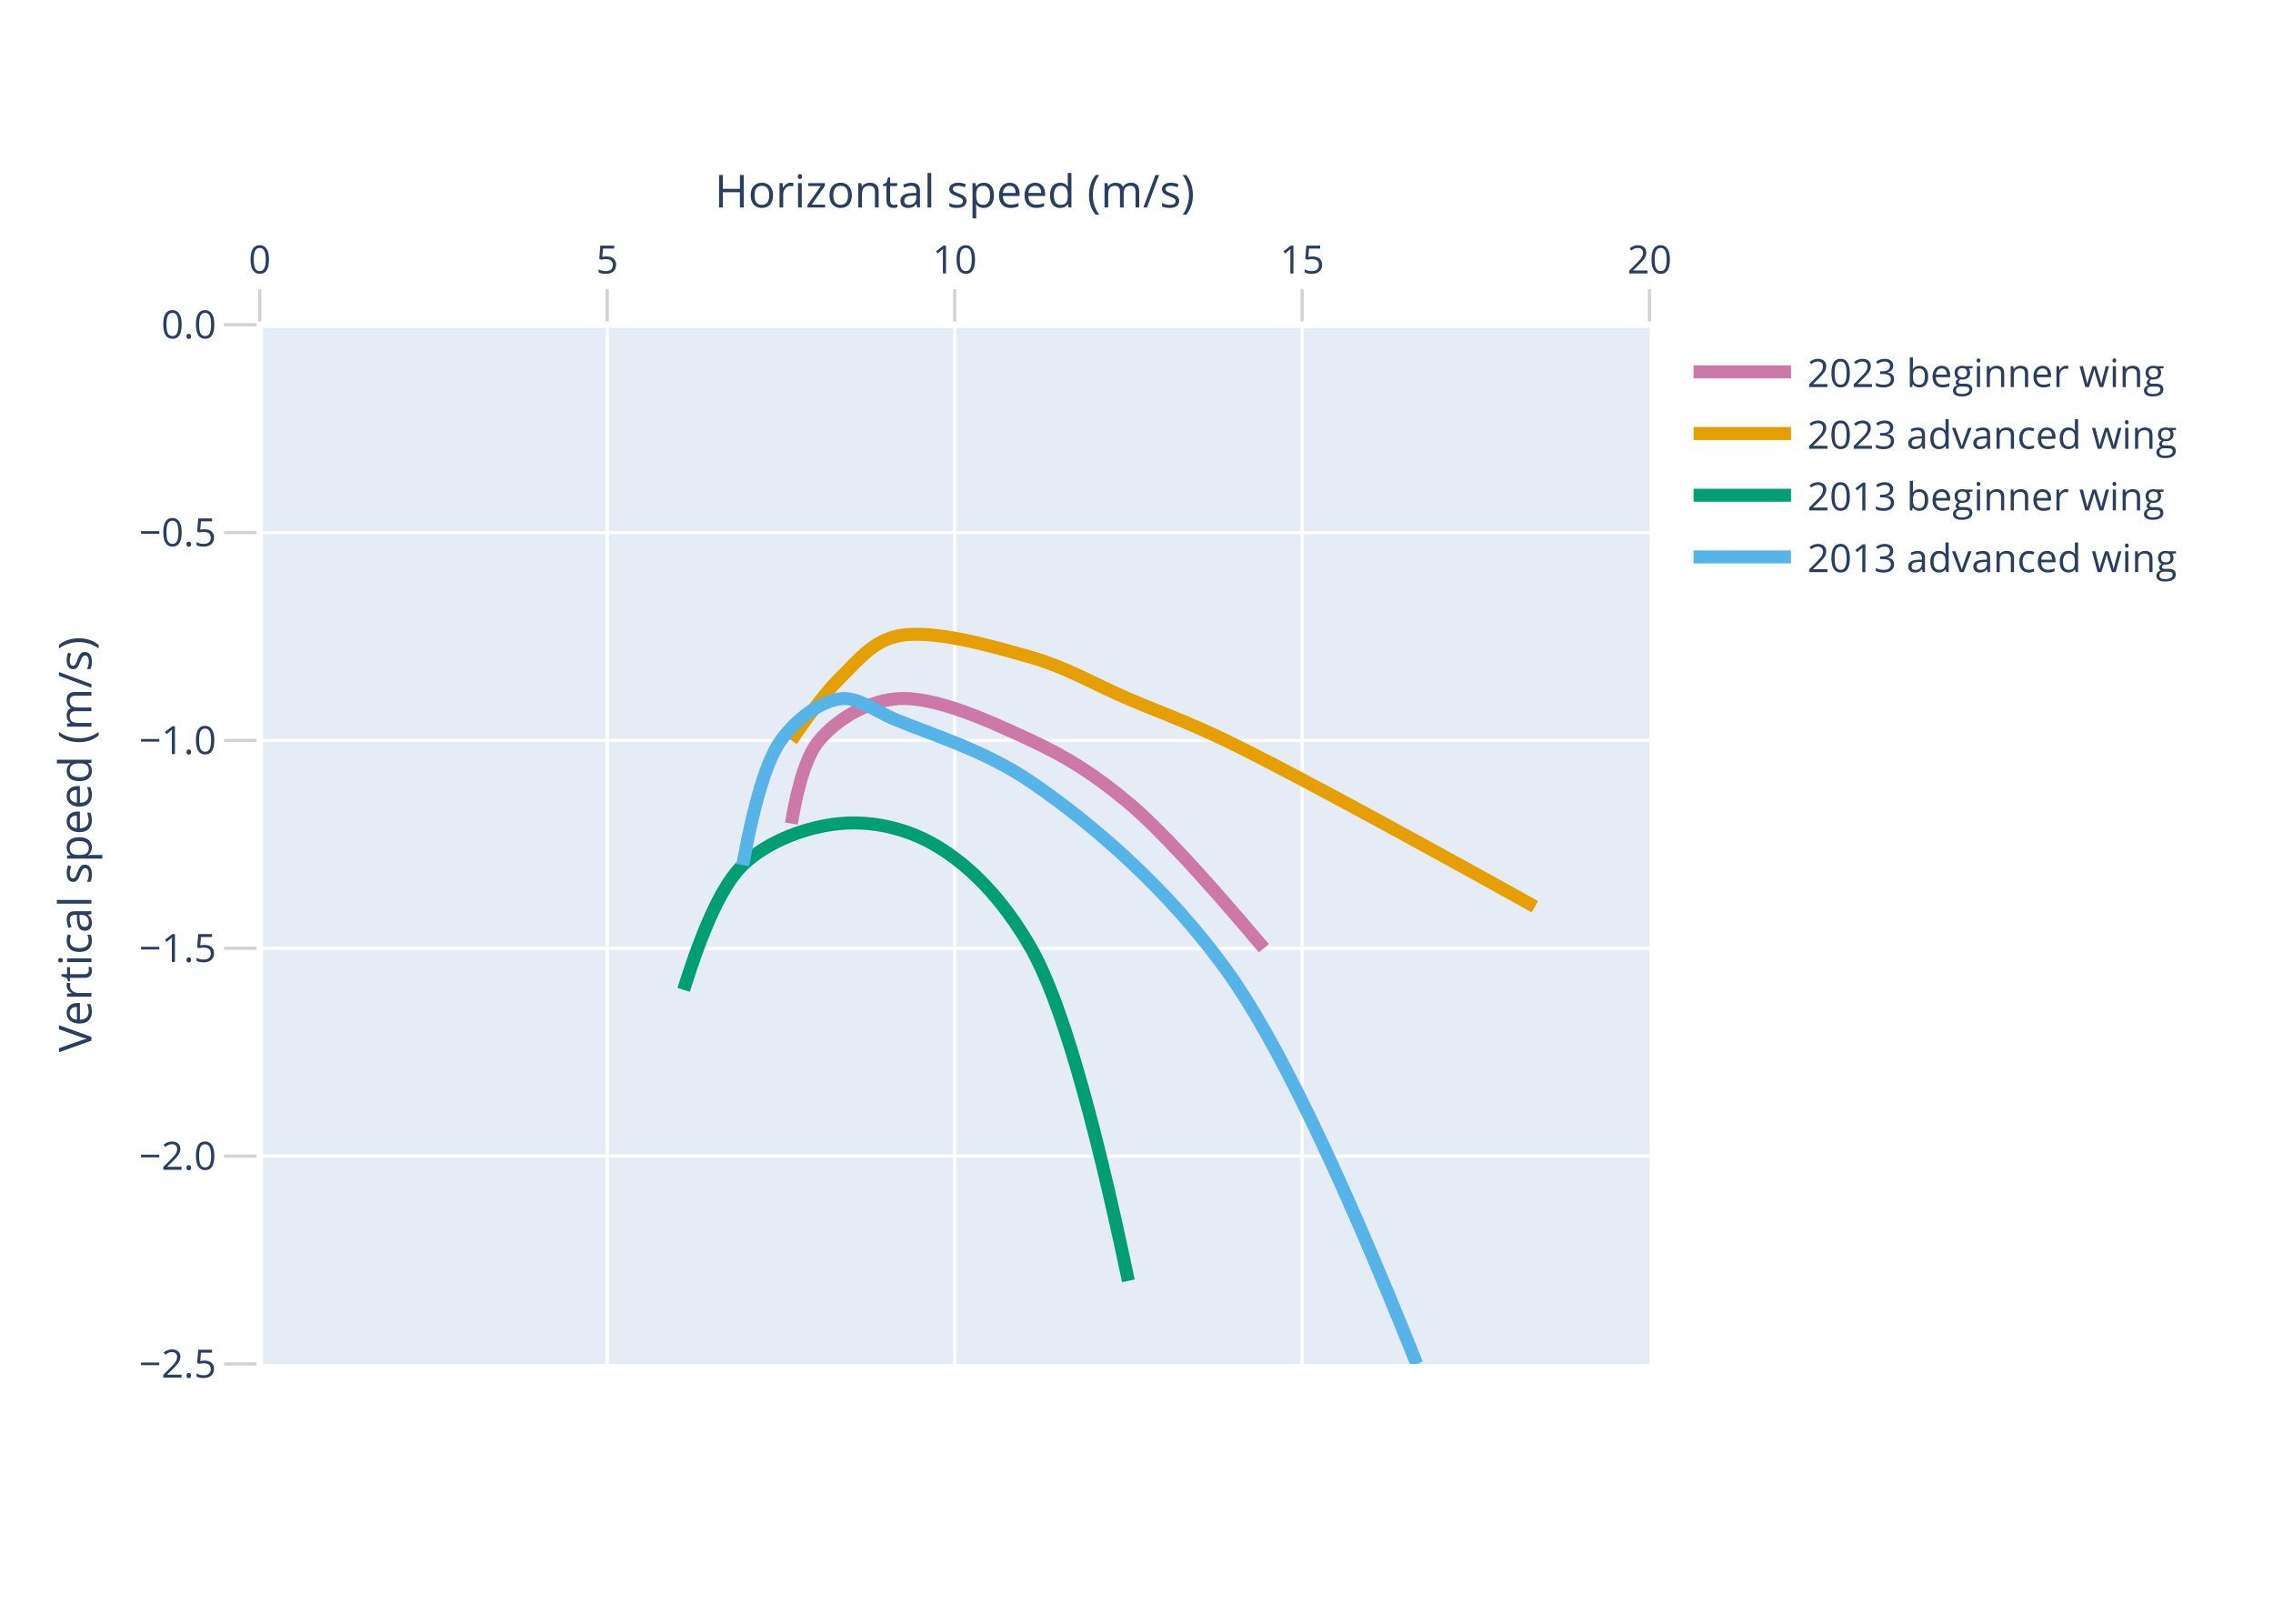
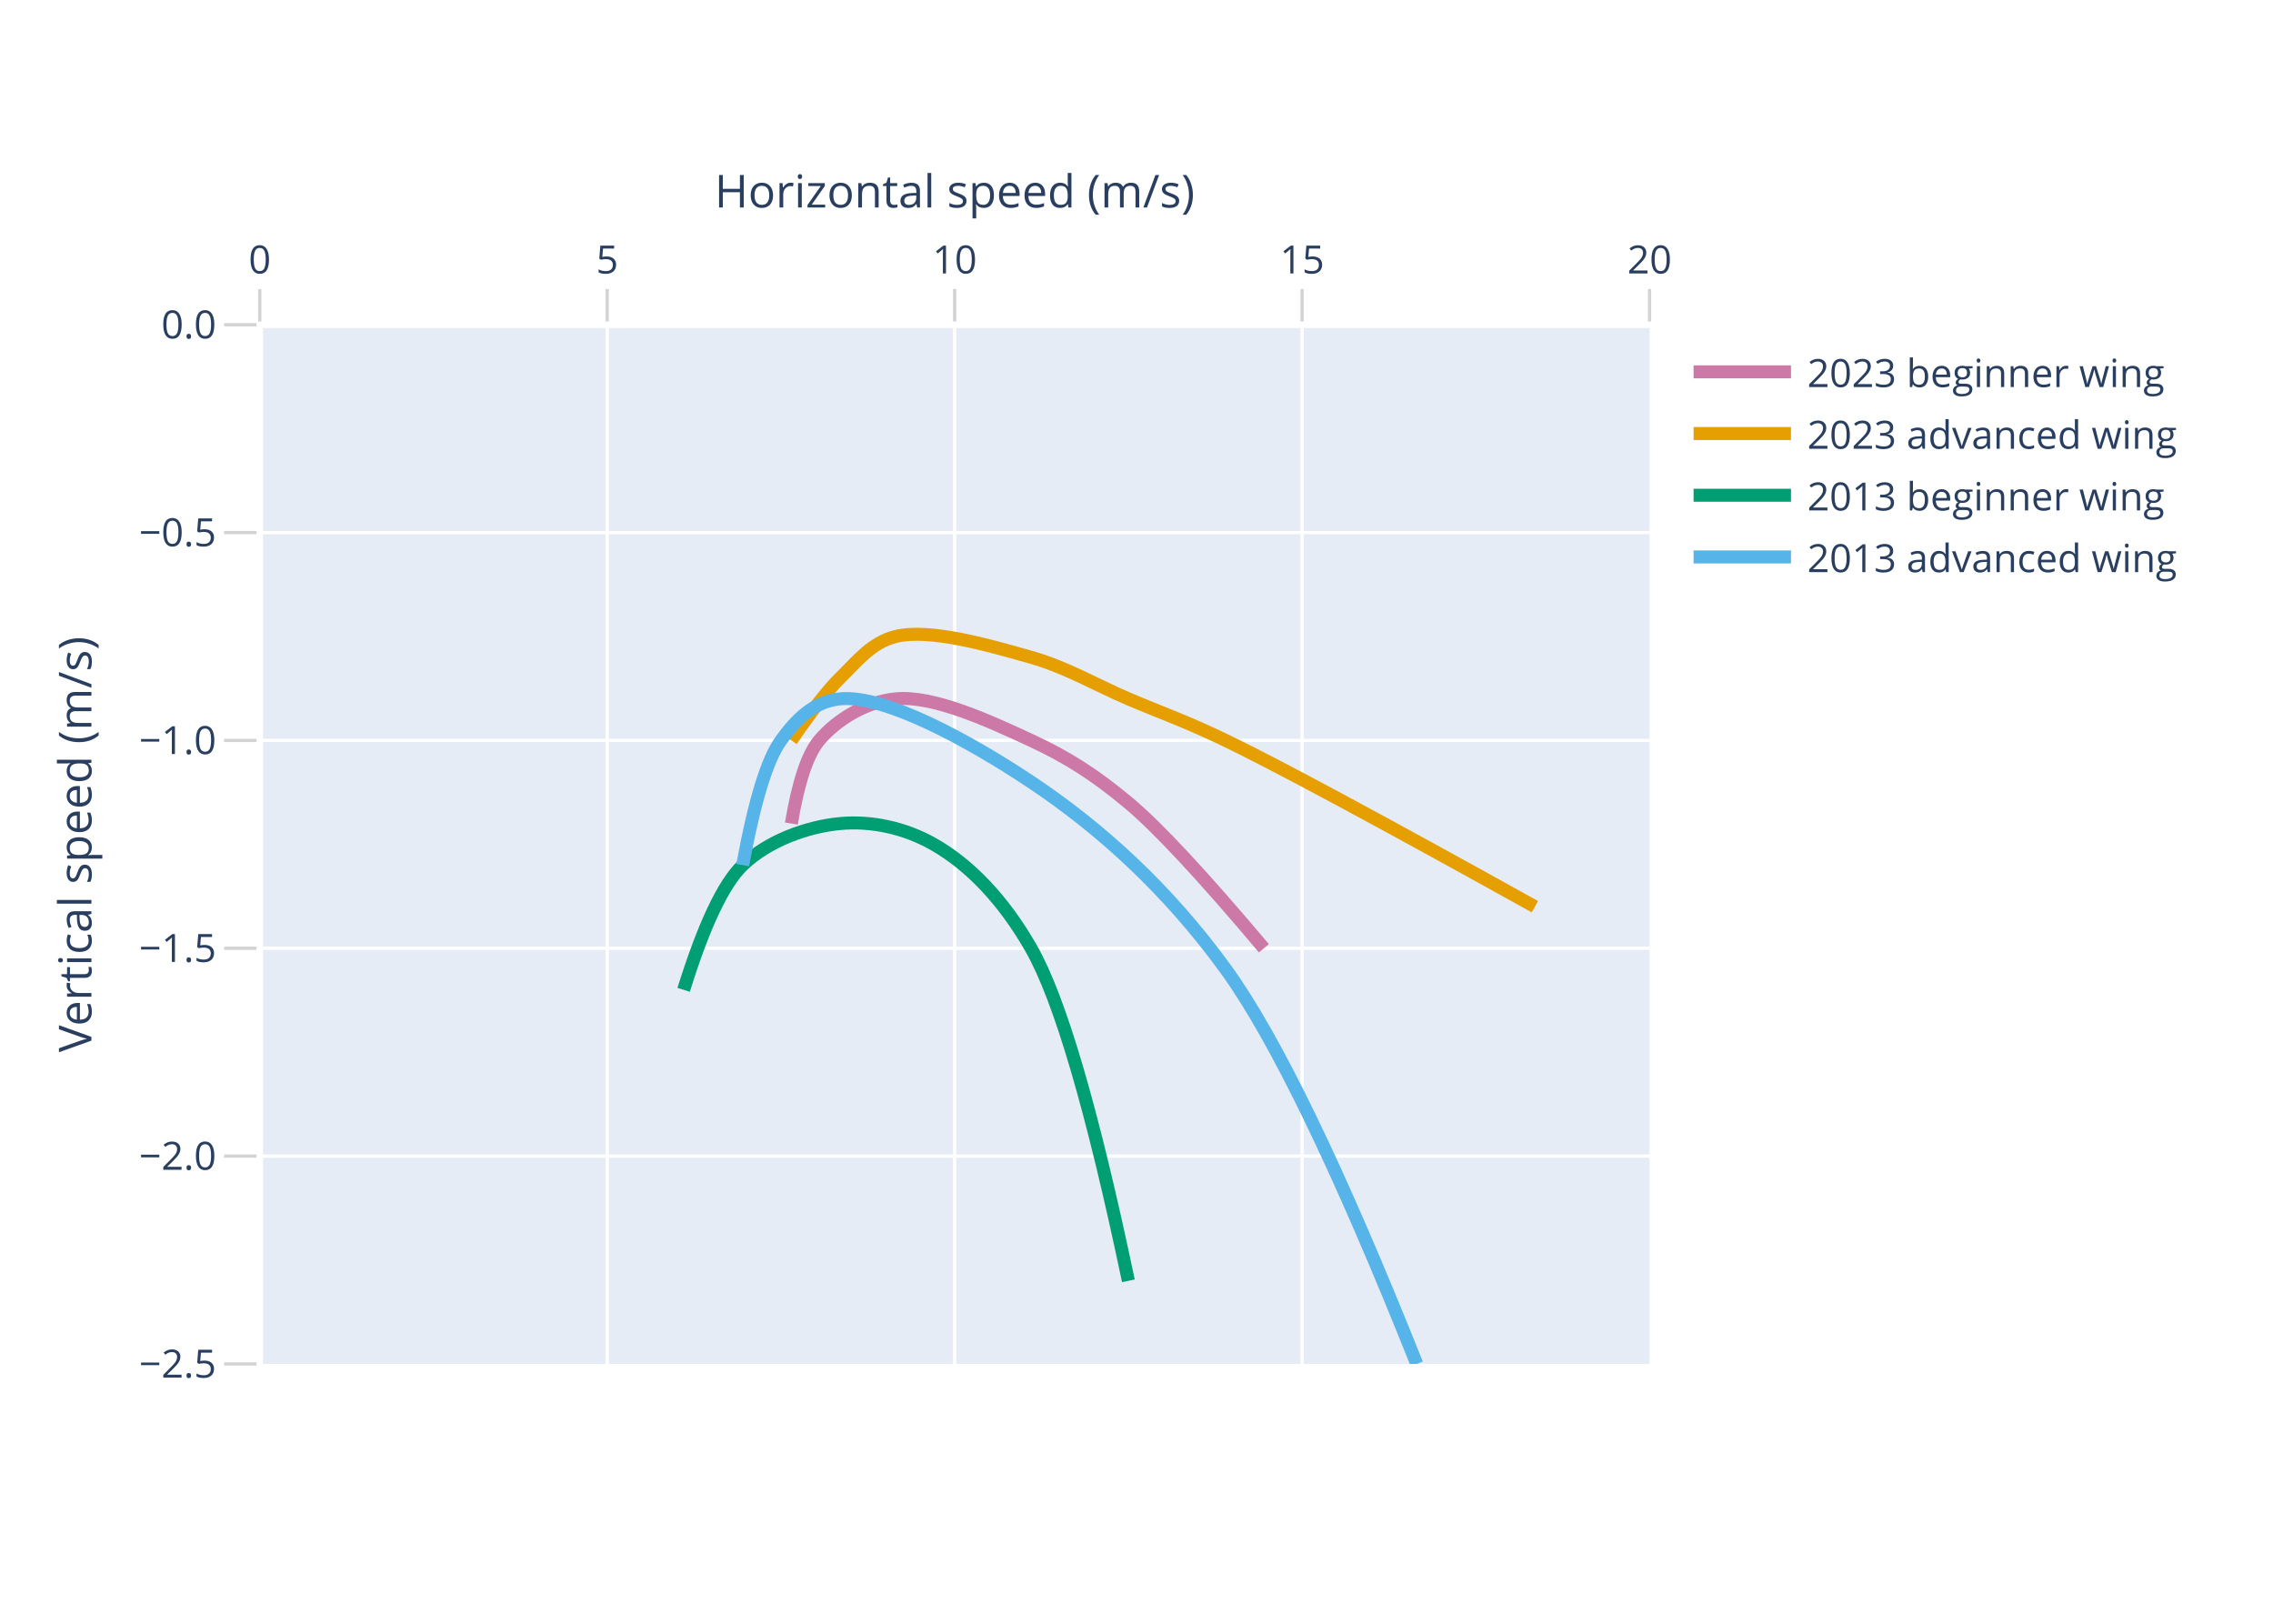
<svg xmlns="http://www.w3.org/2000/svg" class="main-svg" width="700" height="500" style="" viewBox="0 0 700 500">
  <rect x="0" y="0" width="700" height="500" style="fill: rgb(255, 255, 255); fill-opacity: 1;" />
-   <defs id="defs-3a0142">
+   <defs id="defs-bb8297">
    <g class="clips">
-       <clipPath id="clip3a0142xyplot" class="plotclip">
+       <clipPath id="clipbb8297xyplot" class="plotclip">
        <rect width="428" height="320" />
      </clipPath>
-       <clipPath class="axesclip" id="clip3a0142x">
+       <clipPath class="axesclip" id="clipbb8297x">
        <rect x="80" y="0" width="428" height="500" />
      </clipPath>
-       <clipPath class="axesclip" id="clip3a0142y">
+       <clipPath class="axesclip" id="clipbb8297y">
        <rect x="0" y="100" width="700" height="320" />
      </clipPath>
-       <clipPath class="axesclip" id="clip3a0142xy">
+       <clipPath class="axesclip" id="clipbb8297xy">
        <rect x="80" y="100" width="428" height="320" />
      </clipPath>
    </g>
    <g class="gradients" />
    <g class="patterns" />
  </defs>
  <g class="bglayer">
    <rect class="bg" x="80" y="100" width="428" height="320" style="fill: rgb(229, 236, 246); fill-opacity: 1; stroke-width: 0;" />
  </g>
  <g class="layer-below">
    <g class="imagelayer" />
    <g class="shapelayer" />
  </g>
  <g class="cartesianlayer">
    <g class="subplot xy">
      <g class="layer-subplot">
        <g class="shapelayer" />
        <g class="imagelayer" />
      </g>
      <g class="minor-gridlayer">
        <g class="x" />
        <g class="y" />
      </g>
      <g class="gridlayer">
        <g class="x">
          <path class="xgrid crisp" transform="translate(187,0)" d="M0,100v320" style="stroke: rgb(255, 255, 255); stroke-opacity: 1; stroke-width: 1px;" />
          <path class="xgrid crisp" transform="translate(294,0)" d="M0,100v320" style="stroke: rgb(255, 255, 255); stroke-opacity: 1; stroke-width: 1px;" />
          <path class="xgrid crisp" transform="translate(401,0)" d="M0,100v320" style="stroke: rgb(255, 255, 255); stroke-opacity: 1; stroke-width: 1px;" />
        </g>
        <g class="y">
          <path class="ygrid crisp" transform="translate(0,356)" d="M80,0h428" style="stroke: rgb(255, 255, 255); stroke-opacity: 1; stroke-width: 1px;" />
          <path class="ygrid crisp" transform="translate(0,292)" d="M80,0h428" style="stroke: rgb(255, 255, 255); stroke-opacity: 1; stroke-width: 1px;" />
          <path class="ygrid crisp" transform="translate(0,228)" d="M80,0h428" style="stroke: rgb(255, 255, 255); stroke-opacity: 1; stroke-width: 1px;" />
          <path class="ygrid crisp" transform="translate(0,164)" d="M80,0h428" style="stroke: rgb(255, 255, 255); stroke-opacity: 1; stroke-width: 1px;" />
        </g>
      </g>
      <g class="zerolinelayer">
        <path class="xzl zl crisp" transform="translate(80,0)" d="M0,100v320" style="stroke: rgb(255, 255, 255); stroke-opacity: 1; stroke-width: 2px;" />
        <path class="yzl zl crisp" transform="translate(0,100)" d="M80,0h428" style="stroke: rgb(255, 255, 255); stroke-opacity: 1; stroke-width: 2px;" />
      </g>
      <path class="xlines-below" />
      <path class="ylines-below" />
      <g class="overlines-below" />
      <g class="xaxislayer-below" />
      <g class="yaxislayer-below" />
      <g class="overaxes-below" />
-       <g class="plot" transform="translate(80,100)" clip-path="url(#clip3a0142xyplot)">
+       <g class="plot" transform="translate(80,100)" clip-path="url(#clipbb8297xyplot)">
        <g class="scatterlayer mlayer">
-           <g class="trace scatter trace08a83b" style="stroke-miterlimit: 2; opacity: 1;">
+           <g class="trace scatter tracea9009b" style="stroke-miterlimit: 2; opacity: 1;">
            <g class="fills" />
            <g class="errorbars" />
            <g class="lines">
              <path class="js-line" d="M163.71,153.6Q166.9,134.4 172.27,128C177.62,121.62 186.62,116.12 195.81,115.2C207.54,114.02 225.13,122.25 237.54,128C248.75,133.19 257.25,138.64 267.5,147.2Q280.95,158.42 309.23,192" style="vector-effect: none; fill: none; stroke: rgb(204, 121, 167); stroke-opacity: 1; stroke-width: 4px; opacity: 1;" />
            </g>
            <g class="points" />
            <g class="text" />
          </g>
-           <g class="trace scatter trace639b96" style="stroke-miterlimit: 2; opacity: 1;">
+           <g class="trace scatter trace16c2fb" style="stroke-miterlimit: 2; opacity: 1;">
            <g class="fills" />
            <g class="errorbars" />
            <g class="lines">
              <path class="js-line" d="M163.71,128Q173.13,114.25 178.69,108.8C183.9,103.7 188.36,97.86 195.81,96C206.28,93.38 224.98,98.82 237.54,102.4C248.57,105.55 257.51,110.93 267.5,115.2C277.49,119.47 284.84,121.93 297.46,128Q320.46,139.07 392.69,179.2" style="vector-effect: none; fill: none; stroke: rgb(230, 159, 0); stroke-opacity: 1; stroke-width: 4px; opacity: 1;" />
            </g>
            <g class="points" />
            <g class="text" />
          </g>
-           <g class="trace scatter tracef573e4" style="stroke-miterlimit: 2; opacity: 1;">
+           <g class="trace scatter trace25d760" style="stroke-miterlimit: 2; opacity: 1;">
            <g class="fills" />
            <g class="errorbars" />
            <g class="lines">
              <path class="js-line" d="M130.54,204.8Q139.82,174.97 148.73,166.4C156.53,158.89 168.64,154.54 178.69,153.6C188.27,152.71 198.59,154.88 207.58,160C218.52,166.24 228.95,176.95 237.54,192Q250.94,215.47 267.5,294.4" style="vector-effect: none; fill: none; stroke: rgb(0, 158, 115); stroke-opacity: 1; stroke-width: 4px; opacity: 1;" />
            </g>
            <g class="points" />
            <g class="text" />
          </g>
-           <g class="trace scatter trace5fc9d8" style="stroke-miterlimit: 2; opacity: 1;">
-             <g class="fills" />
-             <g class="errorbars" />
-             <g class="lines">
-               <path class="js-line" d="M148.73,166.4Q154.15,136.75 160.5,128C165.22,121.49 172.5,115.99 178.69,115.2C184.3,114.48 188.92,118.73 195.81,121.6C206.74,126.15 223.23,131.04 237.54,140.8C256.79,153.93 279.5,173.66 297.46,198.4Q320.35,229.94 356.31,320" style="vector-effect: none; fill: none; stroke: rgb(86, 180, 233); stroke-opacity: 1; stroke-width: 4px; opacity: 1;" />
+           <g class="trace scatter traceaad05e" style="stroke-miterlimit: 2; opacity: 1;">
+             <g class="fills" />
+             <g class="errorbars" />
+             <g class="lines">
+               <path class="js-line" d="M148.73,166.4Q154.15,136.75 160.5,128C165.22,121.49 170.59,116.02 178.69,115.2C192.44,113.8 218.89,128.37 237.54,140.8C258.76,154.95 279.5,173.66 297.46,198.4Q320.35,229.94 356.31,320" style="vector-effect: none; fill: none; stroke: rgb(86, 180, 233); stroke-opacity: 1; stroke-width: 4px; opacity: 1;" />
            </g>
            <g class="points" />
            <g class="text" />
          </g>
        </g>
      </g>
      <g class="overplot" />
      <path class="xlines-above crisp" d="" style="fill: none; stroke-width: 1px; stroke: rgb(0, 0, 0); stroke-opacity: 0;" />
      <path class="ylines-above crisp" d="" style="fill: none; stroke-width: 1px; stroke: rgb(0, 0, 0); stroke-opacity: 0;" />
      <g class="overlines-above" />
      <g class="xaxislayer-above">
        <path class="xtick ticks crisp" d="M0,99v-10" transform="translate(80,0)" style="stroke: rgb(211, 211, 211); stroke-opacity: 1; stroke-width: 1px;" />
        <path class="xtick ticks crisp" d="M0,99v-10" transform="translate(187,0)" style="stroke: rgb(211, 211, 211); stroke-opacity: 1; stroke-width: 1px;" />
        <path class="xtick ticks crisp" d="M0,99v-10" transform="translate(294,0)" style="stroke: rgb(211, 211, 211); stroke-opacity: 1; stroke-width: 1px;" />
        <path class="xtick ticks crisp" d="M0,99v-10" transform="translate(401,0)" style="stroke: rgb(211, 211, 211); stroke-opacity: 1; stroke-width: 1px;" />
        <path class="xtick ticks crisp" d="M0,99v-10" transform="translate(508,0)" style="stroke: rgb(211, 211, 211); stroke-opacity: 1; stroke-width: 1px;" />
        <g class="xtick">
          <text text-anchor="middle" x="0" y="84.2" transform="translate(80,0)" style="font-family: 'Open Sans', verdana, arial, sans-serif; font-size: 12px; fill: rgb(42, 63, 95); fill-opacity: 1; white-space: pre; opacity: 1;">0</text>
        </g>
        <g class="xtick">
          <text text-anchor="middle" x="0" y="84.2" style="font-family: 'Open Sans', verdana, arial, sans-serif; font-size: 12px; fill: rgb(42, 63, 95); fill-opacity: 1; white-space: pre; opacity: 1;" transform="translate(187,0)">5</text>
        </g>
        <g class="xtick">
          <text text-anchor="middle" x="0" y="84.2" style="font-family: 'Open Sans', verdana, arial, sans-serif; font-size: 12px; fill: rgb(42, 63, 95); fill-opacity: 1; white-space: pre; opacity: 1;" transform="translate(294,0)">10</text>
        </g>
        <g class="xtick">
          <text text-anchor="middle" x="0" y="84.2" style="font-family: 'Open Sans', verdana, arial, sans-serif; font-size: 12px; fill: rgb(42, 63, 95); fill-opacity: 1; white-space: pre; opacity: 1;" transform="translate(401,0)">15</text>
        </g>
        <g class="xtick">
          <text text-anchor="middle" x="0" y="84.2" style="font-family: 'Open Sans', verdana, arial, sans-serif; font-size: 12px; fill: rgb(42, 63, 95); fill-opacity: 1; white-space: pre; opacity: 1;" transform="translate(508,0)">20</text>
        </g>
      </g>
      <g class="yaxislayer-above">
        <path class="ytick ticks crisp" d="M79,0h-10" transform="translate(0,420)" style="stroke: rgb(211, 211, 211); stroke-opacity: 1; stroke-width: 1px;" />
        <path class="ytick ticks crisp" d="M79,0h-10" transform="translate(0,356)" style="stroke: rgb(211, 211, 211); stroke-opacity: 1; stroke-width: 1px;" />
        <path class="ytick ticks crisp" d="M79,0h-10" transform="translate(0,292)" style="stroke: rgb(211, 211, 211); stroke-opacity: 1; stroke-width: 1px;" />
        <path class="ytick ticks crisp" d="M79,0h-10" transform="translate(0,228)" style="stroke: rgb(211, 211, 211); stroke-opacity: 1; stroke-width: 1px;" />
        <path class="ytick ticks crisp" d="M79,0h-10" transform="translate(0,164)" style="stroke: rgb(211, 211, 211); stroke-opacity: 1; stroke-width: 1px;" />
        <path class="ytick ticks crisp" d="M79,0h-10" transform="translate(0,100)" style="stroke: rgb(211, 211, 211); stroke-opacity: 1; stroke-width: 1px;" />
        <g class="ytick">
          <text text-anchor="end" x="66.6" y="4.2" transform="translate(0,420)" style="font-family: 'Open Sans', verdana, arial, sans-serif; font-size: 12px; fill: rgb(42, 63, 95); fill-opacity: 1; white-space: pre; opacity: 1;">−2.5</text>
        </g>
        <g class="ytick">
          <text text-anchor="end" x="66.6" y="4.2" style="font-family: 'Open Sans', verdana, arial, sans-serif; font-size: 12px; fill: rgb(42, 63, 95); fill-opacity: 1; white-space: pre; opacity: 1;" transform="translate(0,356)">−2.0</text>
        </g>
        <g class="ytick">
          <text text-anchor="end" x="66.6" y="4.2" style="font-family: 'Open Sans', verdana, arial, sans-serif; font-size: 12px; fill: rgb(42, 63, 95); fill-opacity: 1; white-space: pre; opacity: 1;" transform="translate(0,292)">−1.5</text>
        </g>
        <g class="ytick">
          <text text-anchor="end" x="66.6" y="4.2" style="font-family: 'Open Sans', verdana, arial, sans-serif; font-size: 12px; fill: rgb(42, 63, 95); fill-opacity: 1; white-space: pre; opacity: 1;" transform="translate(0,228)">−1.0</text>
        </g>
        <g class="ytick">
          <text text-anchor="end" x="66.6" y="4.2" style="font-family: 'Open Sans', verdana, arial, sans-serif; font-size: 12px; fill: rgb(42, 63, 95); fill-opacity: 1; white-space: pre; opacity: 1;" transform="translate(0,164)">−0.5</text>
        </g>
        <g class="ytick">
          <text text-anchor="end" x="66.6" y="4.2" style="font-family: 'Open Sans', verdana, arial, sans-serif; font-size: 12px; fill: rgb(42, 63, 95); fill-opacity: 1; white-space: pre; opacity: 1;" transform="translate(0,100)">0.0</text>
        </g>
      </g>
      <g class="overaxes-above" />
    </g>
  </g>
  <g class="polarlayer" />
  <g class="smithlayer" />
  <g class="ternarylayer" />
  <g class="geolayer" />
  <g class="funnelarealayer" />
  <g class="pielayer" />
  <g class="iciclelayer" />
  <g class="treemaplayer" />
  <g class="sunburstlayer" />
  <g class="glimages" />
-   <defs id="topdefs-3a0142">
+   <defs id="topdefs-bb8297">
    <g class="clips" />
-     <clipPath id="legend3a0142">
+     <clipPath id="legendbb8297">
      <rect width="171" height="86" x="0" y="0" />
    </clipPath>
  </defs>
  <g class="layer-above">
    <g class="imagelayer" />
    <g class="shapelayer" />
  </g>
  <g class="infolayer">
    <g class="legend" pointer-events="all" transform="translate(516.56,100)">
      <rect class="bg" shape-rendering="crispEdges" style="stroke: rgb(68, 68, 68); stroke-opacity: 1; fill: rgb(255, 255, 255); fill-opacity: 1; stroke-width: 0px;" width="171" height="86" x="0" y="0" />
-       <g class="scrollbox" transform="" clip-path="url(#legend3a0142)">
+       <g class="scrollbox" transform="" clip-path="url(#legendbb8297)">
        <g class="groups">
          <g class="traces" transform="translate(0,14.5)" style="opacity: 1;">
            <text class="legendtext" text-anchor="start" x="40" y="4.68" style="font-family: 'Open Sans', verdana, arial, sans-serif; font-size: 12px; fill: rgb(42, 63, 95); fill-opacity: 1; white-space: pre;">2023 beginner wing</text>
            <g class="layers" style="opacity: 1;">
              <g class="legendfill" />
              <g class="legendlines">
                <path class="js-line" d="M5,0h30" style="fill: none; stroke: rgb(204, 121, 167); stroke-opacity: 1; stroke-width: 4px;" />
              </g>
              <g class="legendsymbols">
                <g class="legendpoints" />
              </g>
            </g>
            <rect class="legendtoggle" x="0" y="-9.5" width="165.172" height="19" style="fill: rgb(0, 0, 0); fill-opacity: 0;" />
          </g>
          <g class="traces" transform="translate(0,33.5)" style="opacity: 1;">
            <text class="legendtext" text-anchor="start" x="40" y="4.68" style="font-family: 'Open Sans', verdana, arial, sans-serif; font-size: 12px; fill: rgb(42, 63, 95); fill-opacity: 1; white-space: pre;">2023 advanced wing</text>
            <g class="layers" style="opacity: 1;">
              <g class="legendfill" />
              <g class="legendlines">
                <path class="js-line" d="M5,0h30" style="fill: none; stroke: rgb(230, 159, 0); stroke-opacity: 1; stroke-width: 4px;" />
              </g>
              <g class="legendsymbols">
                <g class="legendpoints" />
              </g>
            </g>
            <rect class="legendtoggle" x="0" y="-9.5" width="165.172" height="19" style="fill: rgb(0, 0, 0); fill-opacity: 0;" />
          </g>
          <g class="traces" transform="translate(0,52.5)" style="opacity: 1;">
            <text class="legendtext" text-anchor="start" x="40" y="4.68" style="font-family: 'Open Sans', verdana, arial, sans-serif; font-size: 12px; fill: rgb(42, 63, 95); fill-opacity: 1; white-space: pre;">2013 beginner wing</text>
            <g class="layers" style="opacity: 1;">
              <g class="legendfill" />
              <g class="legendlines">
                <path class="js-line" d="M5,0h30" style="fill: none; stroke: rgb(0, 158, 115); stroke-opacity: 1; stroke-width: 4px;" />
              </g>
              <g class="legendsymbols">
                <g class="legendpoints" />
              </g>
            </g>
            <rect class="legendtoggle" x="0" y="-9.5" width="165.172" height="19" style="fill: rgb(0, 0, 0); fill-opacity: 0;" />
          </g>
          <g class="traces" transform="translate(0,71.5)" style="opacity: 1;">
            <text class="legendtext" text-anchor="start" x="40" y="4.68" style="font-family: 'Open Sans', verdana, arial, sans-serif; font-size: 12px; fill: rgb(42, 63, 95); fill-opacity: 1; white-space: pre;">2013 advanced wing</text>
            <g class="layers" style="opacity: 1;">
              <g class="legendfill" />
              <g class="legendlines">
                <path class="js-line" d="M5,0h30" style="fill: none; stroke: rgb(86, 180, 233); stroke-opacity: 1; stroke-width: 4px;" />
              </g>
              <g class="legendsymbols">
                <g class="legendpoints" />
              </g>
            </g>
            <rect class="legendtoggle" x="0" y="-9.5" width="165.172" height="19" style="fill: rgb(0, 0, 0); fill-opacity: 0;" />
          </g>
        </g>
      </g>
      <rect class="scrollbar" rx="20" ry="3" width="0" height="0" style="fill: rgb(128, 139, 164); fill-opacity: 1;" x="0" y="0" />
    </g>
    <g class="g-gtitle" />
    <g class="g-xtitle">
      <text class="xtitle" x="294" y="63.888" text-anchor="middle" style="font-family: 'Open Sans', verdana, arial, sans-serif; font-size: 14px; fill: rgb(42, 63, 95); opacity: 1; font-weight: normal; white-space: pre;">Horizontal speed (m/s)</text>
    </g>
    <g class="g-ytitle">
      <text class="ytitle" transform="rotate(-90,28.15313,260)" x="28.153" y="260" text-anchor="middle" style="font-family: 'Open Sans', verdana, arial, sans-serif; font-size: 14px; fill: rgb(42, 63, 95); opacity: 1; font-weight: normal; white-space: pre;">Vertical speed (m/s)</text>
    </g>
  </g>
</svg>
